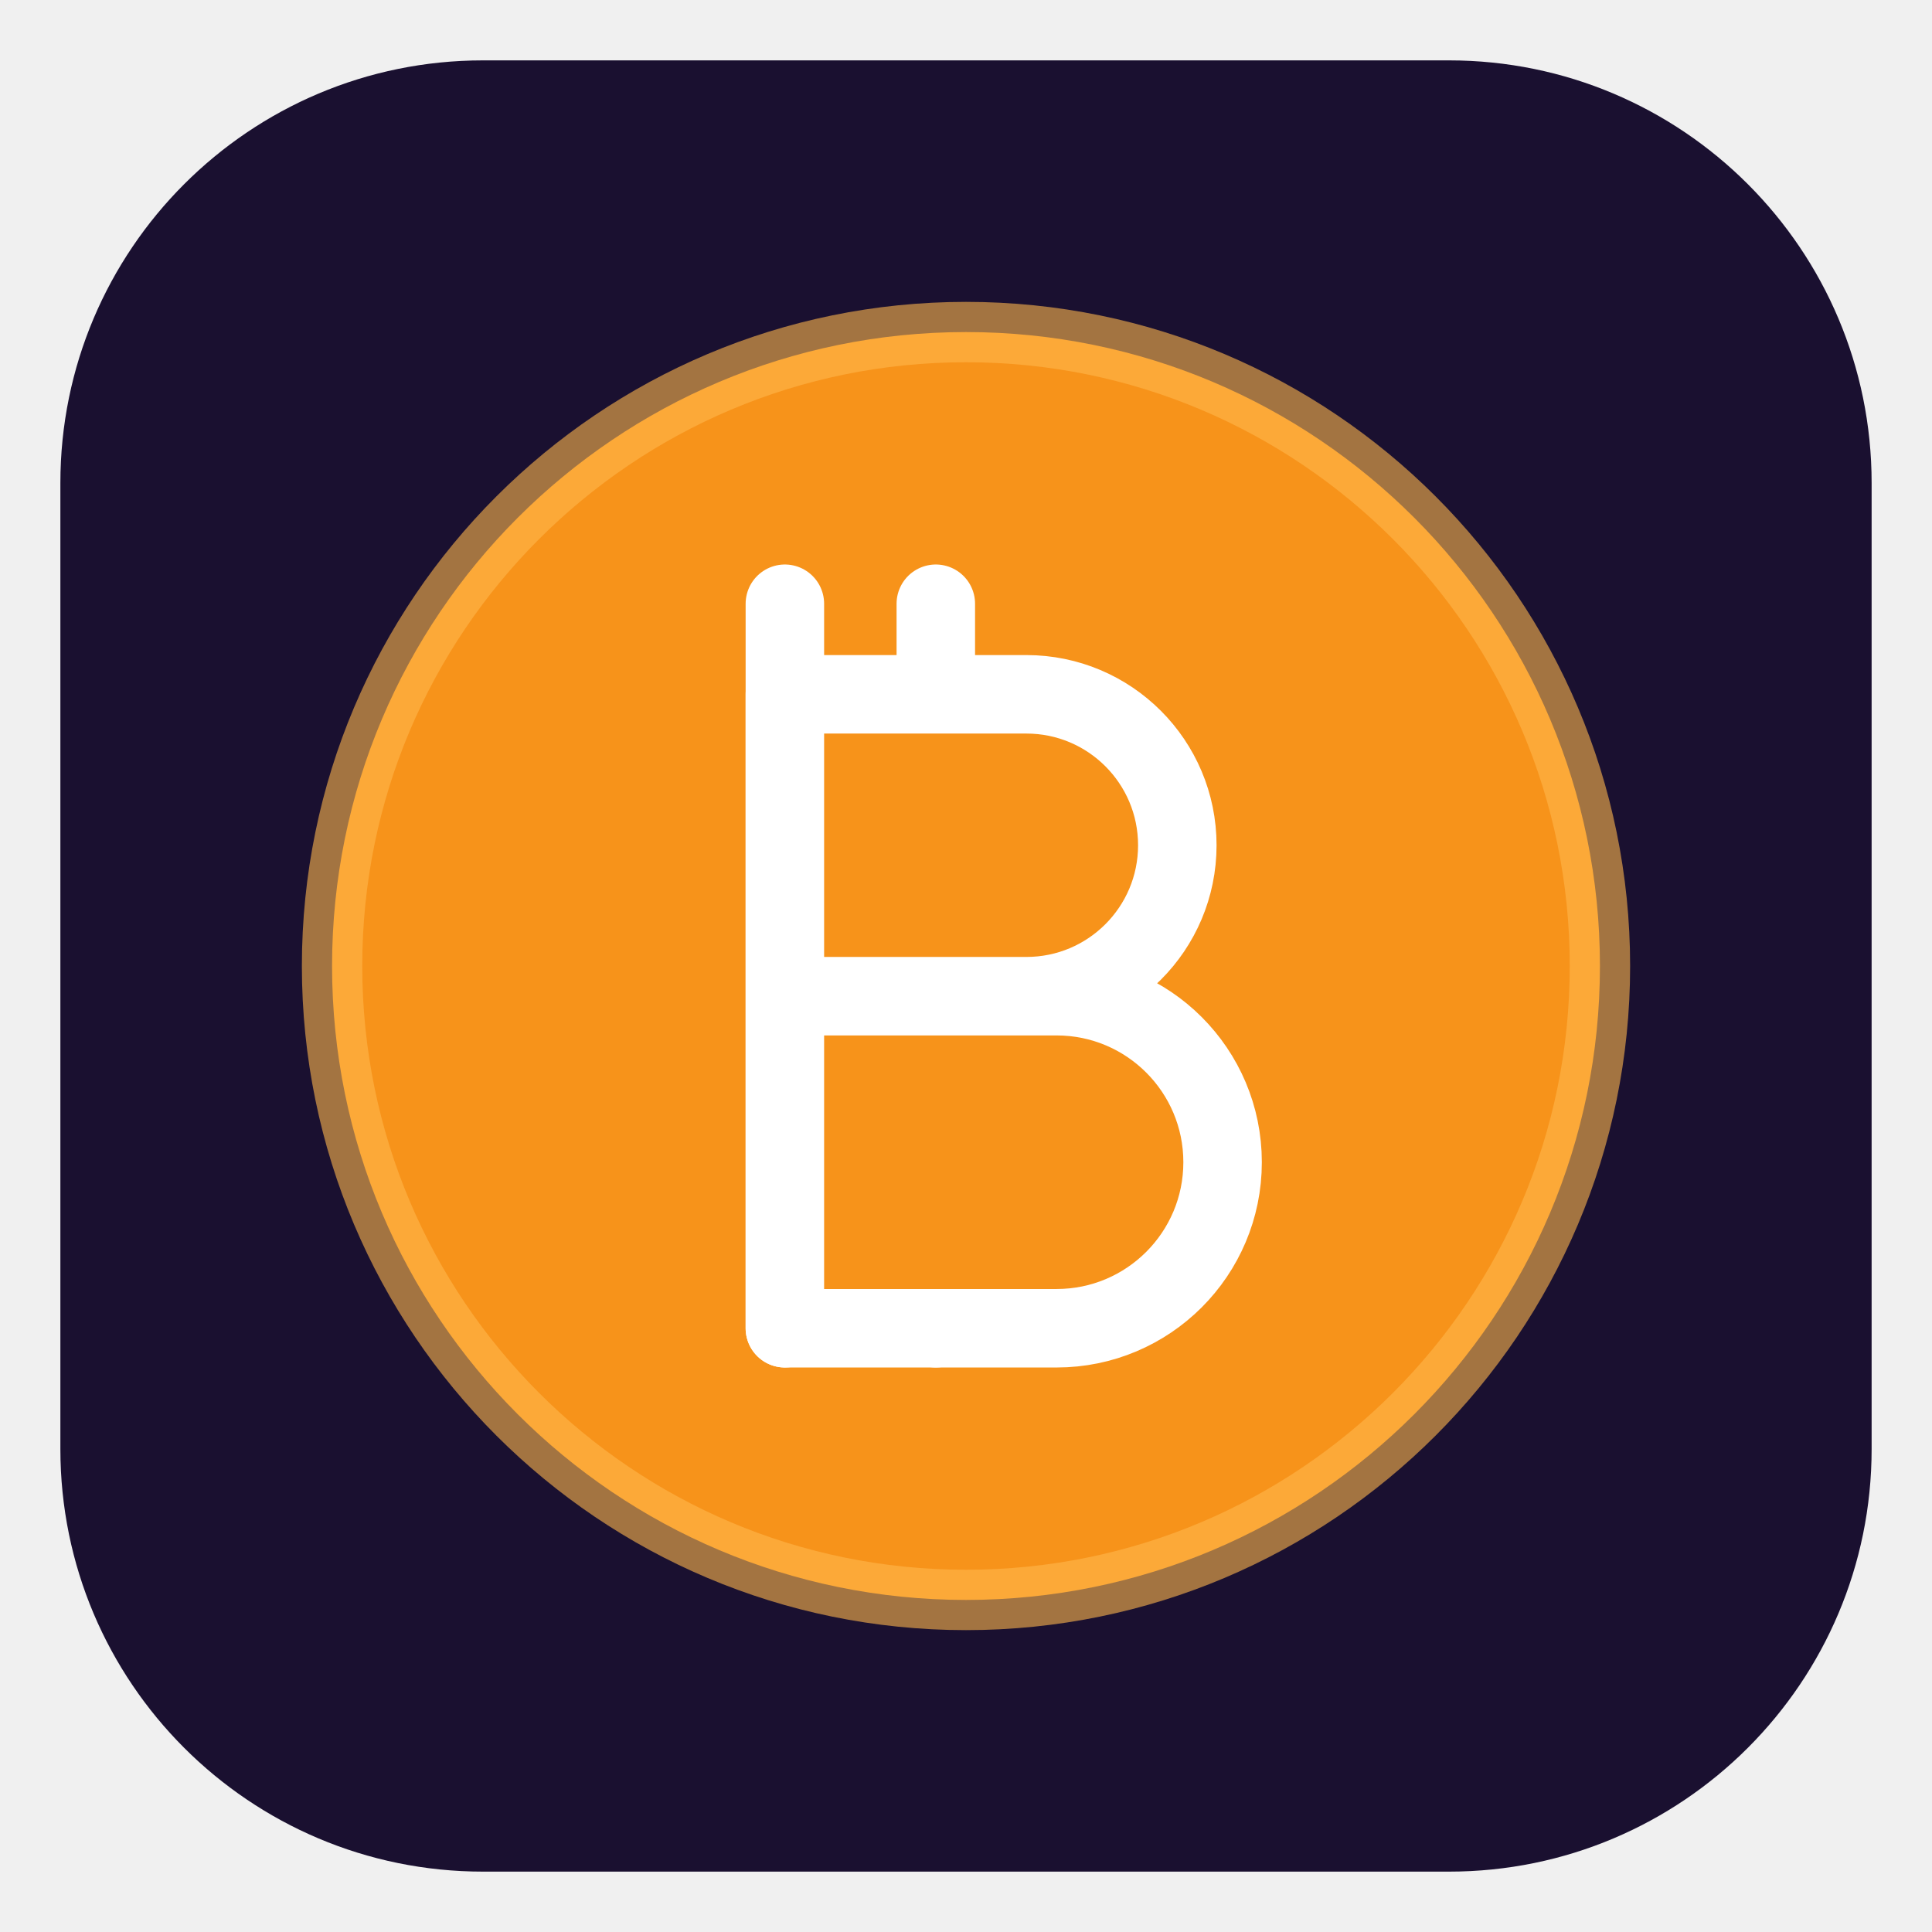
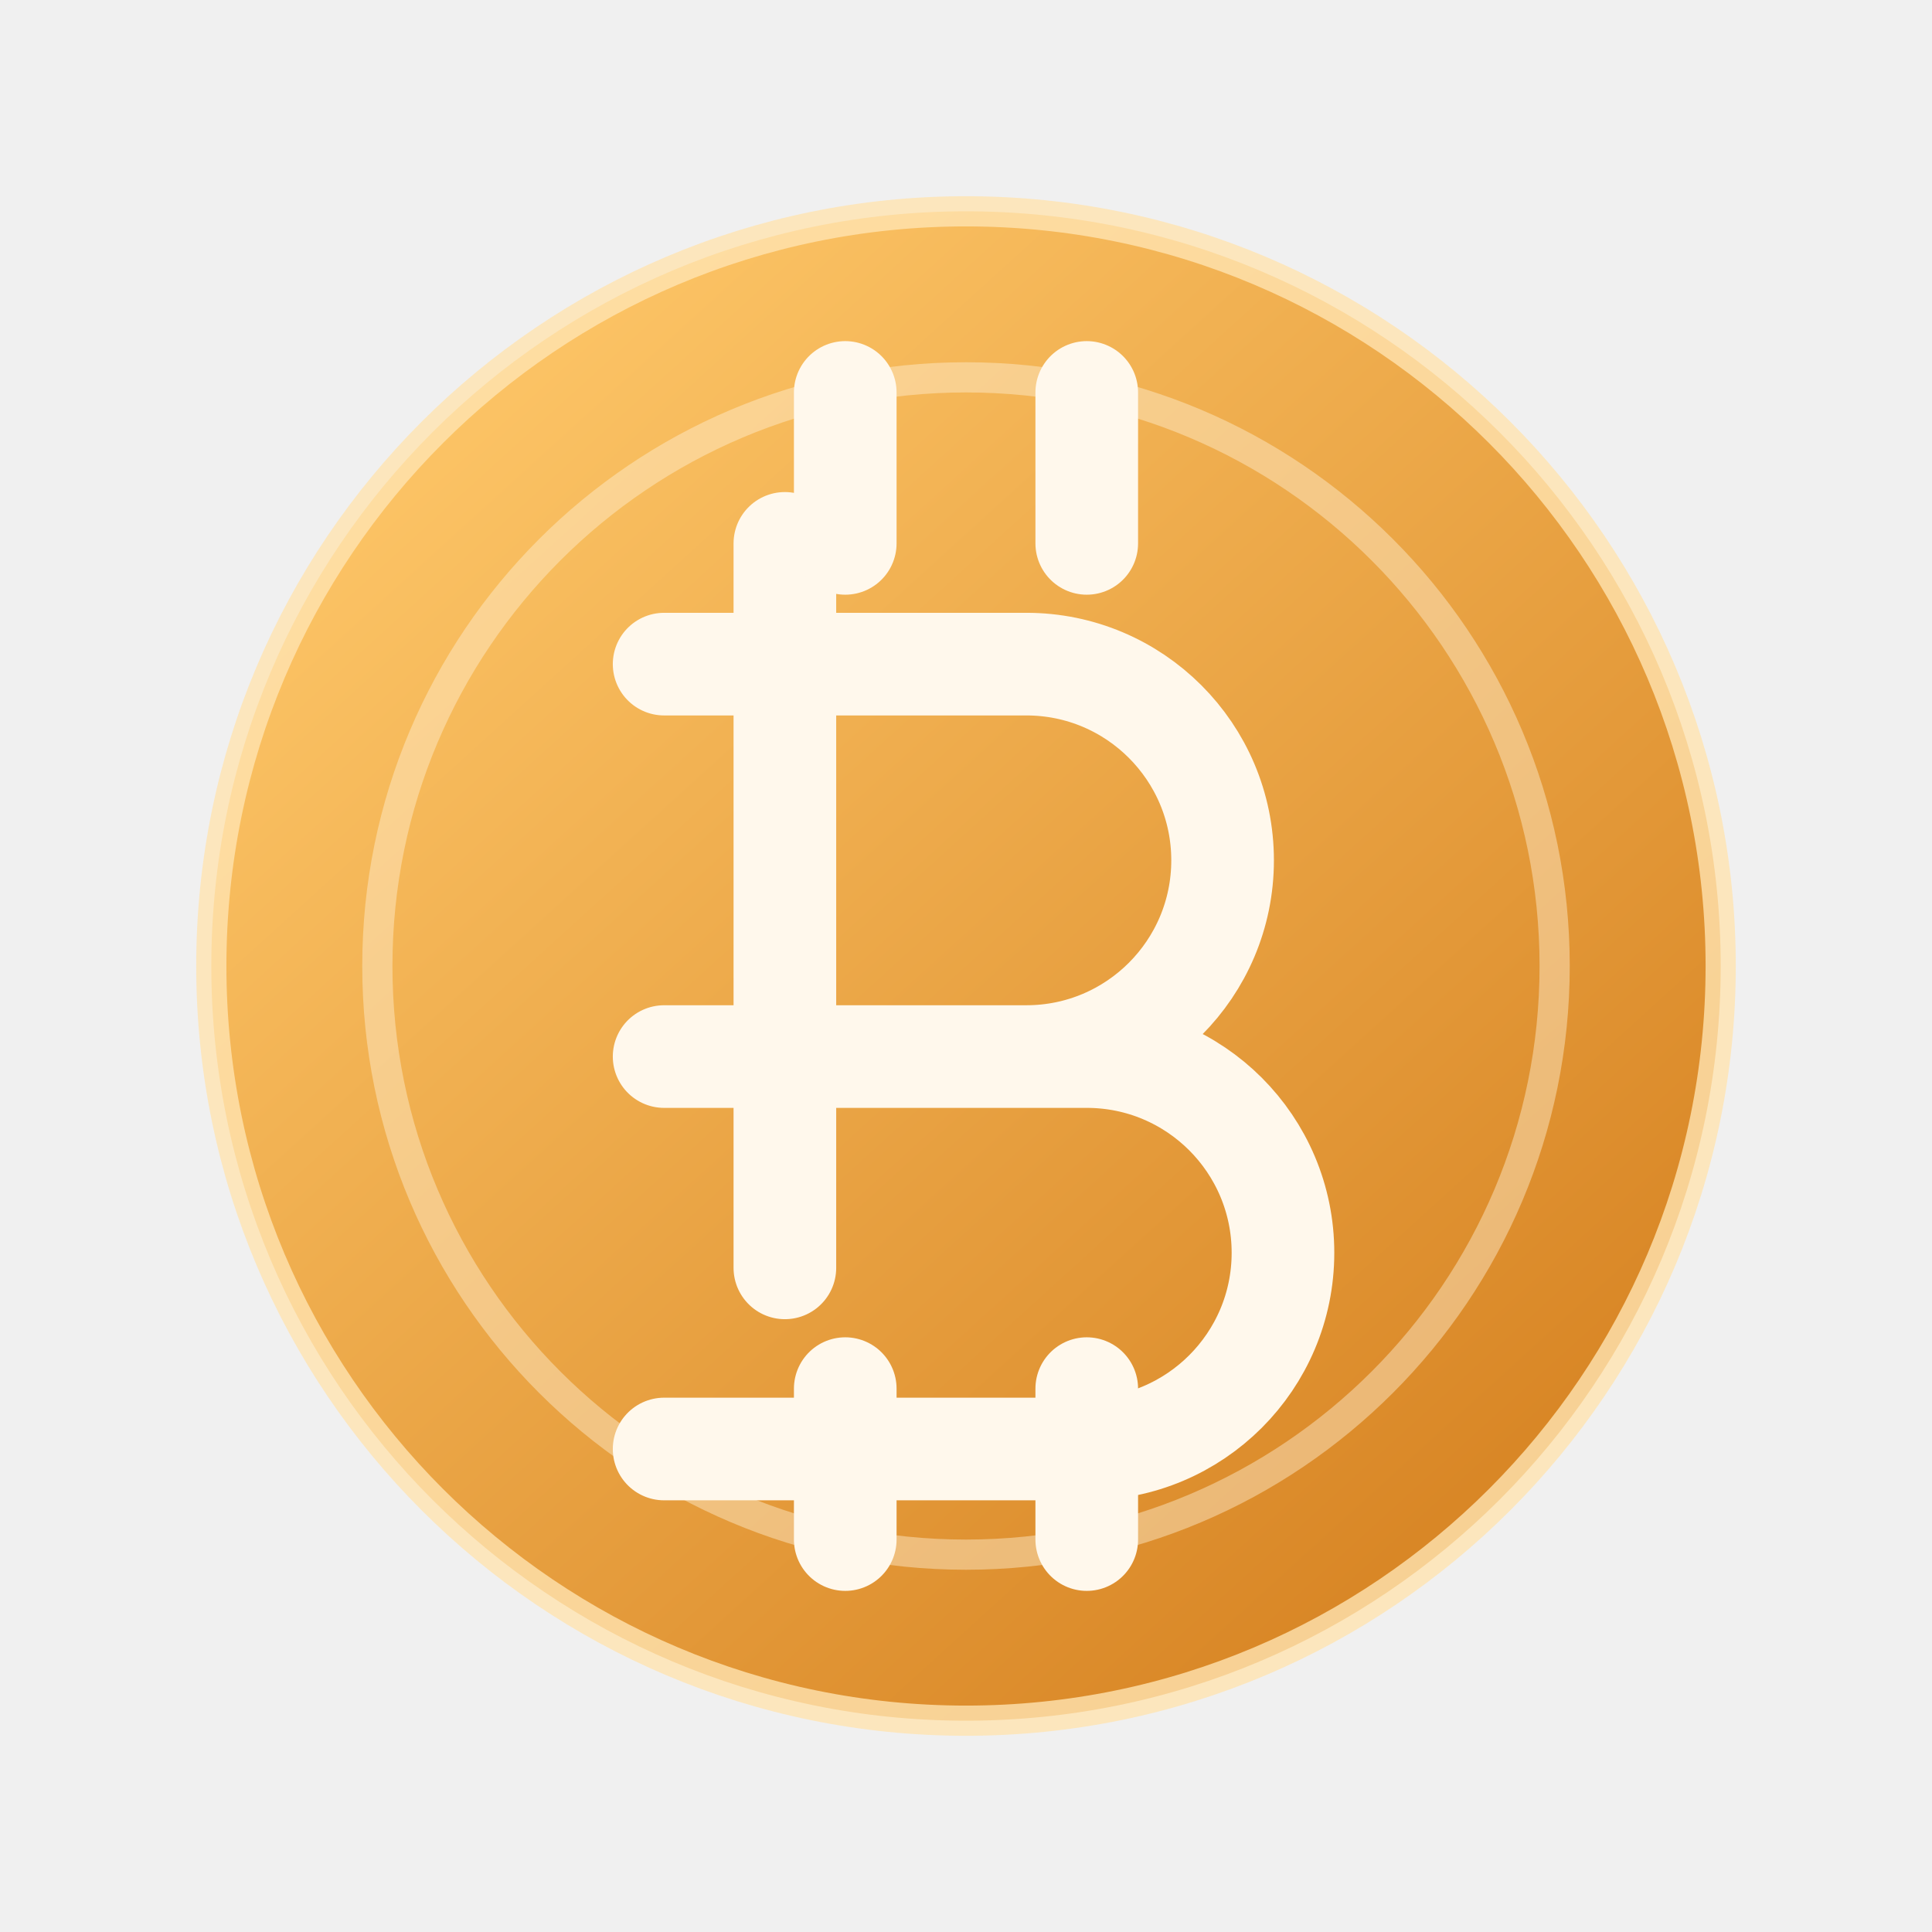
<svg xmlns="http://www.w3.org/2000/svg" viewBox="0 0 64 64">
-   <rect x="2" y="2" width="60" height="60" rx="14" fill="#1a1030" />
-   <circle cx="32" cy="32" r="21" fill="#f7931a" />
-   <circle cx="32" cy="32" r="21" fill="none" stroke="#ffb74d" stroke-width="2" opacity="0.6" />
-   <path d="M26 20 v24 M31 20 v24" stroke="#fff" stroke-width="2.6" stroke-linecap="round" />
-   <path d="M26 23 h8 a5 5 0 0 1 0 10 h-8 z M26 33 h9 a5.5 5.5 0 0 1 0 11 h-9 z" fill="#f7931a" stroke="#fff" stroke-width="2.6" stroke-linejoin="round" />
+   <defs>
+     <linearGradient id="coin" x1="12" y1="10" x2="52" y2="54" gradientUnits="userSpaceOnUse">
+       <stop stop-color="#FFC96B" />
+       <stop offset="1" stop-color="#D5801F" />
+     </linearGradient>
+   </defs>
+   <circle cx="32" cy="32" r="25" fill="url(#coin)" stroke="#FFE3B0" stroke-opacity=".8" />
+   <circle cx="32" cy="32" r="19.5" fill="none" stroke="#FFF0D4" stroke-opacity=".45" />
+   <g fill="none" stroke="#FFF8EC" stroke-width="3.4" stroke-linecap="round" stroke-linejoin="round">
+     <path d="M26 20v24M22 24h12a6.5 6.5 0 0 1 0 13H22m0 0h14a6.5 6.5 0 0 1 0 13H22" transform="translate(0 -2)" />
+     <path d="M28 13v5M36 13v5M28 46v5M36 46v5" />
+   </g>
</svg>
